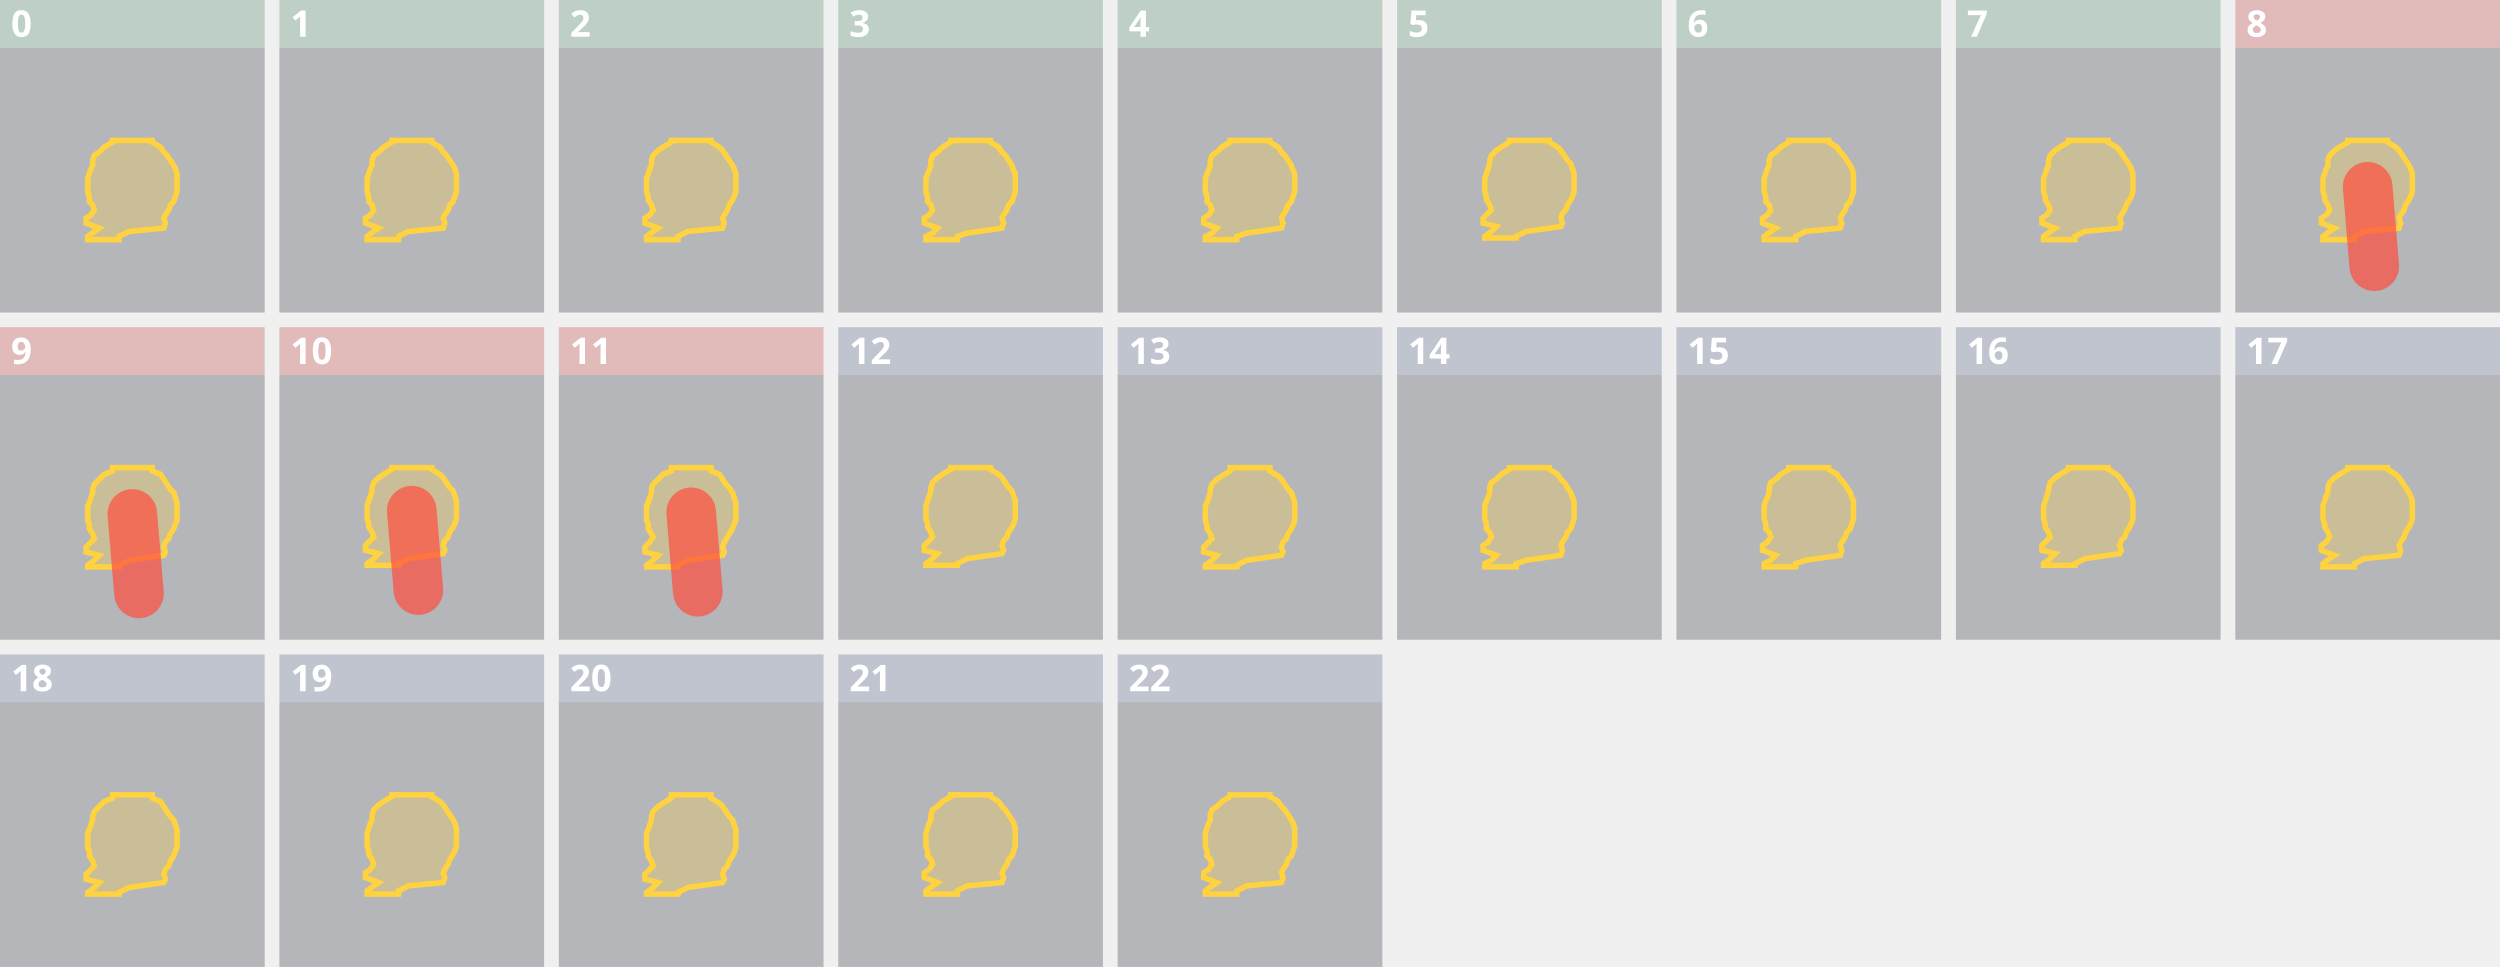
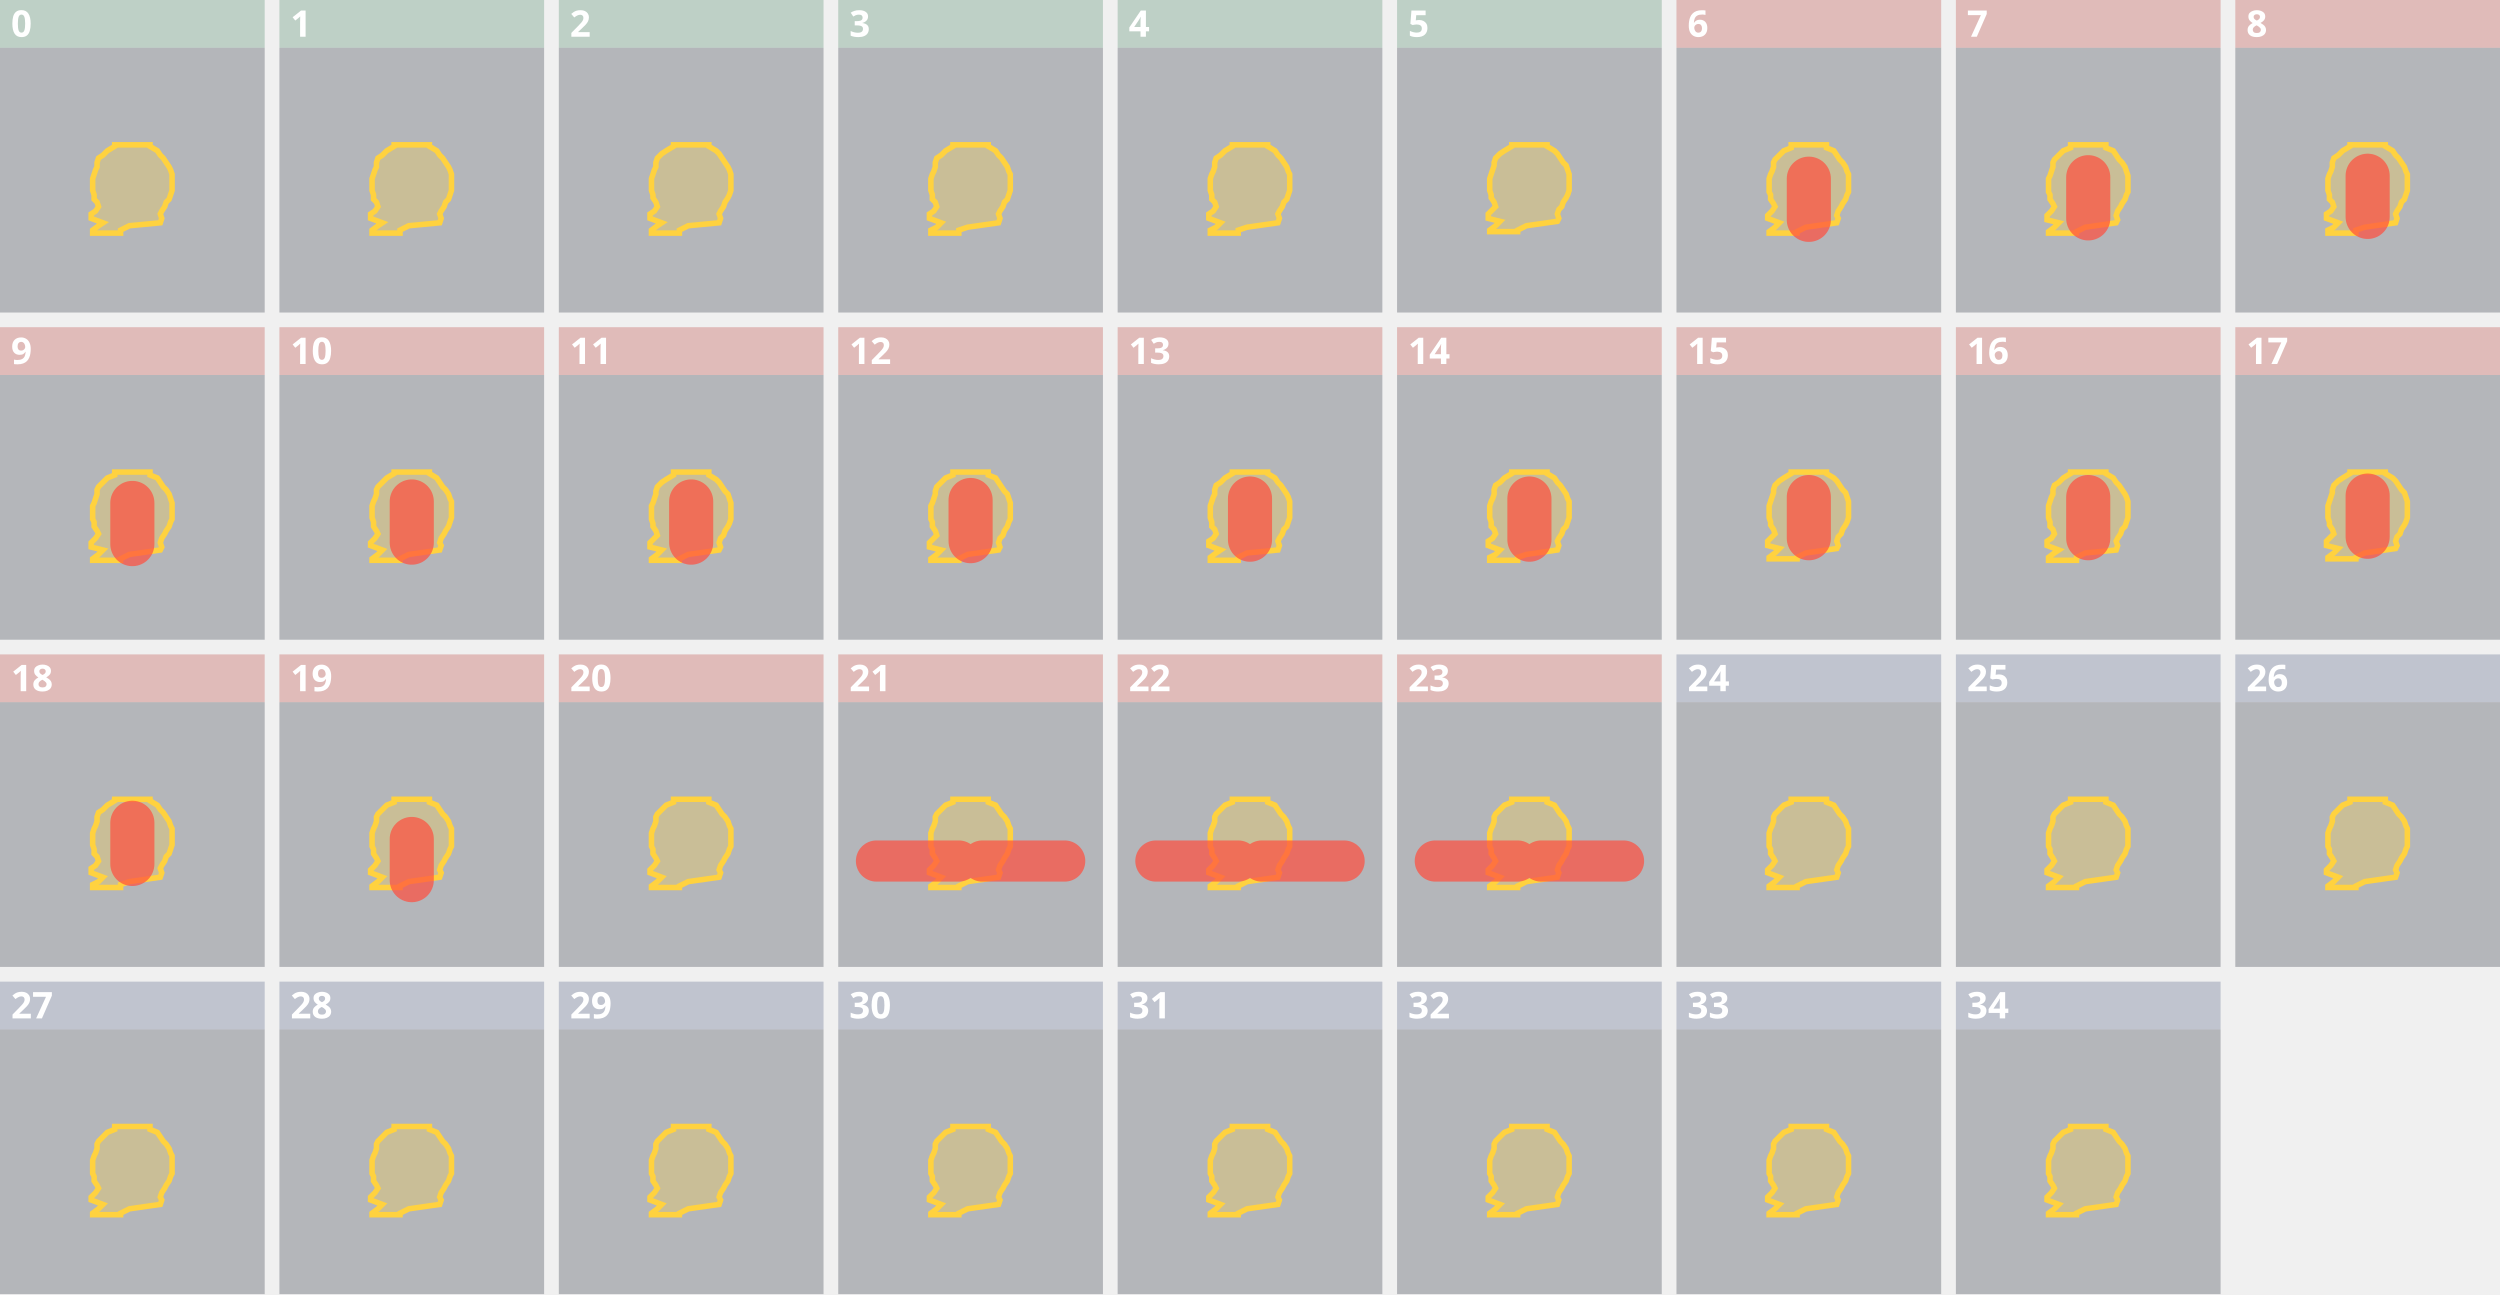
- <svg xmlns="http://www.w3.org/2000/svg" viewBox="0 0 680 263" width="680" height="263">
-   <style>text{font:bold 10px sans-serif;fill:#ffffff}.k{fill:#1b2230}.g{stroke:#8a96aa;stroke-width:2.22}use{stroke-width:3.33;fill-opacity:.28}.u{stroke:#ffd23f;fill:#ffd23f}.v{stroke:#4ade80;fill:#4ade80;fill-opacity:.6}.a{stroke:#e879f9;fill:#e879f9}.o{stroke:#22d3ee;fill:#22d3ee;fill-opacity:.5}.H{color:#ff4d3d;fill:#ff4d3d;opacity:.7}.G{color:#3b9cff;fill:#3b9cff;opacity:.75}.S{color:#ffa630;fill:#ffa630;opacity:.75}.T{color:#ffa630;fill:none;stroke:#ffa630;stroke-width:4.44;stroke-dasharray:8.9}.P{color:#c49bff;fill:none;stroke:#c49bff;stroke-width:2.22;stroke-dasharray:6.7}</style>
+ <svg xmlns="http://www.w3.org/2000/svg" viewBox="0 0 680 352" width="680" height="352">
+   <style>text{font:bold 10px sans-serif;fill:#ffffff}.k{fill:#1b2230}.g{stroke:#8a96aa;stroke-width:2.50}use{stroke-width:3.75;fill-opacity:.28}.u{stroke:#ffd23f;fill:#ffd23f}.v{stroke:#4ade80;fill:#4ade80;fill-opacity:.6}.a{stroke:#e879f9;fill:#e879f9}.o{stroke:#22d3ee;fill:#22d3ee;fill-opacity:.5}.H{color:#ff4d3d;fill:#ff4d3d;opacity:.7}.G{color:#3b9cff;fill:#3b9cff;opacity:.75}.S{color:#ffa630;fill:#ffa630;opacity:.75}.T{color:#ffa630;fill:none;stroke:#ffa630;stroke-width:5.00;stroke-dasharray:10.0}.P{color:#c49bff;fill:none;stroke:#c49bff;stroke-width:2.50;stroke-dasharray:7.5}</style>
  <defs>
    <path id="b0" d="M12 -24L-12 -24L-12 -23L-17 -20L-20 -17L-23 -15L-24 -12L-24 -9L-25 -7L-26 -4L-27 -1L-27 1L-27 4L-27 7L-26 10L-26 13L-24 15L-23 18L-25 21L-28 23L-28 26L-20 29L-23 31L-27 34L-27 36L-8 36L-8 34L-2 31L19 29L20 26L19 23L20 21L22 18L23 15L25 13L26 10L27 7L27 4L27 1L27 -1L27 -4L26 -7L25 -9L23 -12L21 -15L19 -17L17 -20L12 -23Z" />
    <path id="b1" d="M12 -24L-12 -24L-12 -23L-17 -20L-20 -17L-23 -15L-24 -12L-24 -9L-25 -7L-26 -4L-27 -1L-27 2L-27 4L-27 7L-26 10L-26 13L-24 15L-23 18L-25 21L-28 23L-28 26L-20 29L-23 31L-27 34L-27 36L-8 36L-8 34L-2 31L19 29L20 26L19 23L20 21L22 18L23 15L25 13L26 10L27 7L27 4L27 2L27 -1L27 -4L26 -7L25 -9L23 -12L21 -15L19 -17L17 -20L12 -23Z" />
    <path id="b2" d="M12 -24L-12 -24L-12 -23L-17 -20L-20 -18L-23 -15L-24 -12L-24 -9L-25 -7L-26 -4L-27 -1L-27 1L-27 4L-27 7L-26 10L-26 12L-24 15L-23 18L-25 21L-28 23L-28 26L-20 29L-23 31L-27 34L-27 36L-8 36L-8 34L-2 31L19 29L20 26L19 23L20 21L22 18L23 15L25 12L26 10L27 7L27 4L27 1L27 -1L27 -4L26 -7L25 -9L23 -12L21 -15L19 -18L17 -20L12 -23Z" />
    <path id="b3" d="M12 -24L-12 -24L-12 -23L-17 -20L-20 -17L-23 -15L-24 -12L-24 -9L-25 -6L-26 -4L-27 -1L-27 2L-27 4L-27 7L-26 10L-26 13L-24 15L-23 18L-25 21L-28 23L-28 26L-20 29L-23 32L-27 34L-27 36L-8 36L-8 34L-2 32L19 29L20 26L19 23L20 21L22 18L23 15L25 13L26 10L27 7L27 4L27 2L27 -1L27 -4L26 -6L25 -9L23 -12L21 -15L19 -17L17 -20L12 -23Z" />
    <path id="b4" d="M12 -24L-12 -24L-12 -23L-17 -20L-20 -18L-23 -15L-24 -12L-24 -10L-25 -7L-26 -4L-27 -1L-27 1L-27 4L-27 7L-26 10L-26 12L-24 15L-23 18L-25 20L-28 23L-28 26L-20 28L-23 31L-27 34L-27 35L-8 35L-8 34L-2 31L19 28L20 26L19 23L20 20L22 18L23 15L25 12L26 10L27 7L27 4L27 1L27 -1L27 -4L26 -7L25 -10L23 -12L21 -15L19 -18L17 -20L12 -23Z" />
-     <path id="b5" d="M12 -24L-12 -24L-12 -22L-17 -20L-20 -17L-23 -14L-24 -11L-24 -9L-25 -6L-26 -3L-27 -1L-27 2L-27 5L-27 8L-26 10L-26 13L-24 16L-23 19L-25 21L-28 24L-28 27L-20 29L-23 32L-27 35L-27 36L-8 36L-8 35L-2 32L19 29L20 27L19 24L20 21L22 19L23 16L25 13L26 10L27 8L27 5L27 2L27 -1L27 -3L26 -6L25 -9L23 -11L21 -14L19 -17L17 -20L12 -22Z" />
+     <path id="b5" d="M12 -24L-12 -24L-12 -22L-17 -20L-20 -17L-23 -14L-24 -12L-24 -9L-25 -6L-26 -4L-27 -1L-27 2L-27 5L-27 8L-26 10L-26 13L-24 16L-23 18L-25 21L-28 24L-28 26L-20 29L-23 32L-27 35L-27 36L-8 36L-8 35L-2 32L19 29L20 26L19 24L20 21L22 18L23 16L25 13L26 10L27 8L27 5L27 2L27 -1L27 -4L26 -6L25 -9L23 -12L21 -14L19 -17L17 -20L12 -22Z" />
    <path id="b6" d="M12 -24L-12 -24L-12 -22L-17 -20L-20 -17L-23 -14L-24 -12L-24 -9L-25 -6L-26 -3L-27 -1L-27 2L-27 5L-27 8L-26 10L-26 13L-24 16L-23 18L-25 21L-28 24L-28 27L-20 29L-23 32L-27 35L-27 36L-8 36L-8 35L-2 32L19 29L20 27L19 24L20 21L22 18L23 16L25 13L26 10L27 8L27 5L27 2L27 -1L27 -3L26 -6L25 -9L23 -12L21 -14L19 -17L17 -20L12 -22Z" />
-     <path id="b7" d="M12 -24L-12 -24L-12 -22L-17 -19L-20 -17L-23 -14L-24 -11L-24 -9L-25 -6L-26 -3L-27 -1L-27 2L-27 5L-27 8L-26 11L-26 13L-24 16L-23 19L-25 21L-28 24L-28 27L-20 29L-23 32L-27 35L-27 36L-8 36L-8 35L-2 32L19 29L20 27L19 24L20 21L22 19L23 16L25 13L26 11L27 8L27 5L27 2L27 -1L27 -3L26 -6L25 -9L23 -11L21 -14L19 -17L17 -19L12 -22Z" />
-     <rect id="K" x="-80" y="-80" width="160" height="160" class="k" />
+     <path id="b7" d="M12 -24L-12 -24L-12 -23L-17 -20L-20 -17L-23 -14L-24 -12L-24 -9L-25 -6L-26 -4L-27 -1L-27 2L-27 5L-27 7L-26 10L-26 13L-24 16L-23 18L-25 21L-28 24L-28 26L-20 29L-23 32L-27 35L-27 36L-8 36L-8 35L-2 32L19 29L20 26L19 24L20 21L22 18L23 16L25 13L26 10L27 7L27 5L27 2L27 -1L27 -4L26 -6L25 -9L23 -12L21 -14L19 -17L17 -20L12 -23Z" />
+     <path id="b8" d="M12 -24L-12 -24L-12 -22L-17 -19L-20 -17L-23 -14L-24 -11L-24 -9L-25 -6L-26 -3L-27 -1L-27 2L-27 5L-27 8L-26 11L-26 13L-24 16L-23 19L-25 21L-28 24L-28 27L-20 29L-23 32L-27 35L-27 36L-8 36L-8 35L-2 32L19 29L20 27L19 24L20 21L22 19L23 16L25 13L26 11L27 8L27 5L27 2L27 -1L27 -3L26 -6L25 -9L23 -11L21 -14L19 -17L17 -19L12 -22Z" />
+     <path id="b9" d="M12 -24L-12 -24L-12 -22L-17 -20L-20 -17L-23 -14L-24 -11L-24 -9L-25 -6L-26 -3L-27 -1L-27 2L-27 5L-27 8L-26 10L-26 13L-24 16L-23 19L-25 21L-28 24L-28 27L-20 29L-23 32L-27 35L-27 36L-8 36L-8 35L-2 32L19 29L20 27L19 24L20 21L22 19L23 16L25 13L26 10L27 8L27 5L27 2L27 -1L27 -3L26 -6L25 -9L23 -11L21 -14L19 -17L17 -20L12 -22Z" />
+     <rect id="K" x="-90" y="-90" width="180" height="180" class="k" />
    <rect id="Ls" width="72" height="13" fill="#3f7d5a" />
    <rect id="La" width="72" height="13" fill="#b8332b" />
    <rect id="Le" width="72" height="13" fill="#46557a" />
  </defs>
  <use href="#Ls" x="0" y="0" />
  <text x="3" y="10">0</text>
-   <svg x="0" y="13" width="72" height="72" viewBox="-80 -80 160 160">
+   <svg x="0" y="13" width="72" height="72" viewBox="-90 -90 180 180">
    <use href="#K" />
    <use href="#b0" class="u" />
  </svg>
  <use href="#Ls" x="76" y="0" />
  <text x="79" y="10">1</text>
-   <svg x="76" y="13" width="72" height="72" viewBox="-80 -80 160 160">
+   <svg x="76" y="13" width="72" height="72" viewBox="-90 -90 180 180">
    <use href="#K" />
    <use href="#b1" class="u" />
  </svg>
  <use href="#Ls" x="152" y="0" />
  <text x="155" y="10">2</text>
-   <svg x="152" y="13" width="72" height="72" viewBox="-80 -80 160 160">
+   <svg x="152" y="13" width="72" height="72" viewBox="-90 -90 180 180">
    <use href="#K" />
    <use href="#b2" class="u" />
  </svg>
  <use href="#Ls" x="228" y="0" />
  <text x="231" y="10">3</text>
-   <svg x="228" y="13" width="72" height="72" viewBox="-80 -80 160 160">
+   <svg x="228" y="13" width="72" height="72" viewBox="-90 -90 180 180">
    <use href="#K" />
    <use href="#b3" class="u" />
  </svg>
  <use href="#Ls" x="304" y="0" />
  <text x="307" y="10">4</text>
-   <svg x="304" y="13" width="72" height="72" viewBox="-80 -80 160 160">
+   <svg x="304" y="13" width="72" height="72" viewBox="-90 -90 180 180">
    <use href="#K" />
    <use href="#b3" class="u" />
  </svg>
  <use href="#Ls" x="380" y="0" />
  <text x="383" y="10">5</text>
-   <svg x="380" y="13" width="72" height="72" viewBox="-80 -80 160 160">
+   <svg x="380" y="13" width="72" height="72" viewBox="-90 -90 180 180">
    <use href="#K" />
    <use href="#b4" class="u" />
  </svg>
-   <use href="#Ls" x="456" y="0" />
+   <use href="#La" x="456" y="0" />
  <text x="459" y="10">6</text>
-   <svg x="456" y="13" width="72" height="72" viewBox="-80 -80 160 160">
-     <use href="#K" />
-     <use href="#b0" class="u" />
-   </svg>
-   <use href="#Ls" x="532" y="0" />
+   <svg x="456" y="13" width="72" height="72" viewBox="-90 -90 180 180">
+     <use href="#K" />
+     <use href="#b5" class="u" />
+     <g class="H">
+       <line x1="0" y1="-1" x2="0" y2="27" stroke="currentColor" stroke-width="30" stroke-linecap="round" />
+     </g>
+   </svg>
+   <use href="#La" x="532" y="0" />
  <text x="535" y="10">7</text>
-   <svg x="532" y="13" width="72" height="72" viewBox="-80 -80 160 160">
-     <use href="#K" />
-     <use href="#b2" class="u" />
+   <svg x="532" y="13" width="72" height="72" viewBox="-90 -90 180 180">
+     <use href="#K" />
+     <use href="#b6" class="u" />
+     <g class="H">
+       <line x1="0" y1="-2" x2="0" y2="26" stroke="currentColor" stroke-width="30" stroke-linecap="round" />
+     </g>
  </svg>
  <use href="#La" x="608" y="0" />
  <text x="611" y="10">8</text>
-   <svg x="608" y="13" width="72" height="72" viewBox="-80 -80 160 160">
-     <use href="#K" />
-     <use href="#b2" class="u" />
-     <g class="H">
-       <line x1="0" y1="4" x2="4" y2="52" stroke="currentColor" stroke-width="30" stroke-linecap="round" />
+   <svg x="608" y="13" width="72" height="72" viewBox="-90 -90 180 180">
+     <use href="#K" />
+     <use href="#b3" class="u" />
+     <g class="H">
+       <line x1="0" y1="-3" x2="0" y2="25" stroke="currentColor" stroke-width="30" stroke-linecap="round" />
    </g>
  </svg>
  <use href="#La" x="0" y="89" />
  <text x="3" y="99">9</text>
-   <svg x="0" y="102" width="72" height="72" viewBox="-80 -80 160 160">
-     <use href="#K" />
-     <use href="#b5" class="u" />
-     <g class="H">
-       <line x1="0" y1="4" x2="4" y2="52" stroke="currentColor" stroke-width="30" stroke-linecap="round" />
+   <svg x="0" y="102" width="72" height="72" viewBox="-90 -90 180 180">
+     <use href="#K" />
+     <use href="#b6" class="u" />
+     <g class="H">
+       <line x1="0" y1="-3" x2="0" y2="25" stroke="currentColor" stroke-width="30" stroke-linecap="round" />
    </g>
  </svg>
  <use href="#La" x="76" y="89" />
  <text x="79" y="99">10</text>
-   <svg x="76" y="102" width="72" height="72" viewBox="-80 -80 160 160">
-     <use href="#K" />
-     <use href="#b4" class="u" />
-     <g class="H">
-       <line x1="0" y1="2" x2="4" y2="50" stroke="currentColor" stroke-width="30" stroke-linecap="round" />
+   <svg x="76" y="102" width="72" height="72" viewBox="-90 -90 180 180">
+     <use href="#K" />
+     <use href="#b7" class="u" />
+     <g class="H">
+       <line x1="0" y1="-4" x2="0" y2="24" stroke="currentColor" stroke-width="30" stroke-linecap="round" />
    </g>
  </svg>
  <use href="#La" x="152" y="89" />
  <text x="155" y="99">11</text>
-   <svg x="152" y="102" width="72" height="72" viewBox="-80 -80 160 160">
-     <use href="#K" />
-     <use href="#b6" class="u" />
-     <g class="H">
-       <line x1="0" y1="3" x2="4" y2="51" stroke="currentColor" stroke-width="30" stroke-linecap="round" />
-     </g>
-   </svg>
-   <use href="#Le" x="228" y="89" />
+   <svg x="152" y="102" width="72" height="72" viewBox="-90 -90 180 180">
+     <use href="#K" />
+     <use href="#b8" class="u" />
+     <g class="H">
+       <line x1="0" y1="-4" x2="0" y2="24" stroke="currentColor" stroke-width="30" stroke-linecap="round" />
+     </g>
+   </svg>
+   <use href="#La" x="228" y="89" />
  <text x="231" y="99">12</text>
-   <svg x="228" y="102" width="72" height="72" viewBox="-80 -80 160 160">
+   <svg x="228" y="102" width="72" height="72" viewBox="-90 -90 180 180">
+     <use href="#K" />
+     <use href="#b9" class="u" />
+     <g class="H">
+       <line x1="0" y1="-5" x2="0" y2="23" stroke="currentColor" stroke-width="30" stroke-linecap="round" />
+     </g>
+   </svg>
+   <use href="#La" x="304" y="89" />
+   <text x="307" y="99">13</text>
+   <svg x="304" y="102" width="72" height="72" viewBox="-90 -90 180 180">
+     <use href="#K" />
+     <use href="#b1" class="u" />
+     <g class="H">
+       <line x1="0" y1="-6" x2="0" y2="22" stroke="currentColor" stroke-width="30" stroke-linecap="round" />
+     </g>
+   </svg>
+   <use href="#La" x="380" y="89" />
+   <text x="383" y="99">14</text>
+   <svg x="380" y="102" width="72" height="72" viewBox="-90 -90 180 180">
+     <use href="#K" />
+     <use href="#b3" class="u" />
+     <g class="H">
+       <line x1="0" y1="-6" x2="0" y2="22" stroke="currentColor" stroke-width="30" stroke-linecap="round" />
+     </g>
+   </svg>
+   <use href="#La" x="456" y="89" />
+   <text x="459" y="99">15</text>
+   <svg x="456" y="102" width="72" height="72" viewBox="-90 -90 180 180">
    <use href="#K" />
    <use href="#b4" class="u" />
-   </svg>
-   <use href="#Le" x="304" y="89" />
-   <text x="307" y="99">13</text>
-   <svg x="304" y="102" width="72" height="72" viewBox="-80 -80 160 160">
-     <use href="#K" />
-     <use href="#b7" class="u" />
-   </svg>
-   <use href="#Le" x="380" y="89" />
-   <text x="383" y="99">14</text>
-   <svg x="380" y="102" width="72" height="72" viewBox="-80 -80 160 160">
-     <use href="#K" />
-     <use href="#b3" class="u" />
-   </svg>
-   <use href="#Le" x="456" y="89" />
-   <text x="459" y="99">15</text>
-   <svg x="456" y="102" width="72" height="72" viewBox="-80 -80 160 160">
-     <use href="#K" />
-     <use href="#b3" class="u" />
-   </svg>
-   <use href="#Le" x="532" y="89" />
+     <g class="H">
+       <line x1="0" y1="-7" x2="0" y2="21" stroke="currentColor" stroke-width="30" stroke-linecap="round" />
+     </g>
+   </svg>
+   <use href="#La" x="532" y="89" />
  <text x="535" y="99">16</text>
-   <svg x="532" y="102" width="72" height="72" viewBox="-80 -80 160 160">
+   <svg x="532" y="102" width="72" height="72" viewBox="-90 -90 180 180">
+     <use href="#K" />
+     <use href="#b0" class="u" />
+     <g class="H">
+       <line x1="0" y1="-7" x2="0" y2="21" stroke="currentColor" stroke-width="30" stroke-linecap="round" />
+     </g>
+   </svg>
+   <use href="#La" x="608" y="89" />
+   <text x="611" y="99">17</text>
+   <svg x="608" y="102" width="72" height="72" viewBox="-90 -90 180 180">
    <use href="#K" />
    <use href="#b4" class="u" />
-   </svg>
-   <use href="#Le" x="608" y="89" />
-   <text x="611" y="99">17</text>
-   <svg x="608" y="102" width="72" height="72" viewBox="-80 -80 160 160">
-     <use href="#K" />
-     <use href="#b2" class="u" />
-   </svg>
-   <use href="#Le" x="0" y="178" />
+     <g class="H">
+       <line x1="0" y1="-8" x2="0" y2="20" stroke="currentColor" stroke-width="30" stroke-linecap="round" />
+     </g>
+   </svg>
+   <use href="#La" x="0" y="178" />
  <text x="3" y="188">18</text>
-   <svg x="0" y="191" width="72" height="72" viewBox="-80 -80 160 160">
-     <use href="#K" />
-     <use href="#b5" class="u" />
-   </svg>
-   <use href="#Le" x="76" y="178" />
+   <svg x="0" y="191" width="72" height="72" viewBox="-90 -90 180 180">
+     <use href="#K" />
+     <use href="#b3" class="u" />
+     <g class="H">
+       <line x1="0" y1="-8" x2="0" y2="20" stroke="currentColor" stroke-width="30" stroke-linecap="round" />
+     </g>
+   </svg>
+   <use href="#La" x="76" y="178" />
  <text x="79" y="188">19</text>
-   <svg x="76" y="191" width="72" height="72" viewBox="-80 -80 160 160">
-     <use href="#K" />
-     <use href="#b2" class="u" />
-   </svg>
-   <use href="#Le" x="152" y="178" />
+   <svg x="76" y="191" width="72" height="72" viewBox="-90 -90 180 180">
+     <use href="#K" />
+     <use href="#b5" class="u" />
+     <g class="H">
+       <line x1="0" y1="3" x2="0" y2="31" stroke="currentColor" stroke-width="30" stroke-linecap="round" />
+     </g>
+   </svg>
+   <use href="#La" x="152" y="178" />
  <text x="155" y="188">20</text>
-   <svg x="152" y="191" width="72" height="72" viewBox="-80 -80 160 160">
-     <use href="#K" />
-     <use href="#b7" class="u" />
-   </svg>
-   <use href="#Le" x="228" y="178" />
+   <svg x="152" y="191" width="72" height="72" viewBox="-90 -90 180 180">
+     <use href="#K" />
+     <use href="#b5" class="u" />
+   </svg>
+   <use href="#La" x="228" y="178" />
  <text x="231" y="188">21</text>
-   <svg x="228" y="191" width="72" height="72" viewBox="-80 -80 160 160">
-     <use href="#K" />
-     <use href="#b1" class="u" />
-   </svg>
-   <use href="#Le" x="304" y="178" />
+   <svg x="228" y="191" width="72" height="72" viewBox="-90 -90 180 180">
+     <use href="#K" />
+     <use href="#b5" class="u" />
+     <g class="H">
+       <line x1="8" y1="18" x2="64" y2="18" stroke="currentColor" stroke-width="28" stroke-linecap="round" />
+       <line x1="-8" y1="18" x2="-64" y2="18" stroke="currentColor" stroke-width="28" stroke-linecap="round" />
+     </g>
+   </svg>
+   <use href="#La" x="304" y="178" />
  <text x="307" y="188">22</text>
-   <svg x="304" y="191" width="72" height="72" viewBox="-80 -80 160 160">
-     <use href="#K" />
-     <use href="#b1" class="u" />
+   <svg x="304" y="191" width="72" height="72" viewBox="-90 -90 180 180">
+     <use href="#K" />
+     <use href="#b5" class="u" />
+     <g class="H">
+       <line x1="8" y1="18" x2="64" y2="18" stroke="currentColor" stroke-width="28" stroke-linecap="round" />
+       <line x1="-8" y1="18" x2="-64" y2="18" stroke="currentColor" stroke-width="28" stroke-linecap="round" />
+     </g>
+   </svg>
+   <use href="#La" x="380" y="178" />
+   <text x="383" y="188">23</text>
+   <svg x="380" y="191" width="72" height="72" viewBox="-90 -90 180 180">
+     <use href="#K" />
+     <use href="#b5" class="u" />
+     <g class="H">
+       <line x1="8" y1="18" x2="64" y2="18" stroke="currentColor" stroke-width="28" stroke-linecap="round" />
+       <line x1="-8" y1="18" x2="-64" y2="18" stroke="currentColor" stroke-width="28" stroke-linecap="round" />
+     </g>
+   </svg>
+   <use href="#Le" x="456" y="178" />
+   <text x="459" y="188">24</text>
+   <svg x="456" y="191" width="72" height="72" viewBox="-90 -90 180 180">
+     <use href="#K" />
+     <use href="#b5" class="u" />
+   </svg>
+   <use href="#Le" x="532" y="178" />
+   <text x="535" y="188">25</text>
+   <svg x="532" y="191" width="72" height="72" viewBox="-90 -90 180 180">
+     <use href="#K" />
+     <use href="#b5" class="u" />
+   </svg>
+   <use href="#Le" x="608" y="178" />
+   <text x="611" y="188">26</text>
+   <svg x="608" y="191" width="72" height="72" viewBox="-90 -90 180 180">
+     <use href="#K" />
+     <use href="#b5" class="u" />
+   </svg>
+   <use href="#Le" x="0" y="267" />
+   <text x="3" y="277">27</text>
+   <svg x="0" y="280" width="72" height="72" viewBox="-90 -90 180 180">
+     <use href="#K" />
+     <use href="#b5" class="u" />
+   </svg>
+   <use href="#Le" x="76" y="267" />
+   <text x="79" y="277">28</text>
+   <svg x="76" y="280" width="72" height="72" viewBox="-90 -90 180 180">
+     <use href="#K" />
+     <use href="#b5" class="u" />
+   </svg>
+   <use href="#Le" x="152" y="267" />
+   <text x="155" y="277">29</text>
+   <svg x="152" y="280" width="72" height="72" viewBox="-90 -90 180 180">
+     <use href="#K" />
+     <use href="#b5" class="u" />
+   </svg>
+   <use href="#Le" x="228" y="267" />
+   <text x="231" y="277">30</text>
+   <svg x="228" y="280" width="72" height="72" viewBox="-90 -90 180 180">
+     <use href="#K" />
+     <use href="#b5" class="u" />
+   </svg>
+   <use href="#Le" x="304" y="267" />
+   <text x="307" y="277">31</text>
+   <svg x="304" y="280" width="72" height="72" viewBox="-90 -90 180 180">
+     <use href="#K" />
+     <use href="#b5" class="u" />
+   </svg>
+   <use href="#Le" x="380" y="267" />
+   <text x="383" y="277">32</text>
+   <svg x="380" y="280" width="72" height="72" viewBox="-90 -90 180 180">
+     <use href="#K" />
+     <use href="#b5" class="u" />
+   </svg>
+   <use href="#Le" x="456" y="267" />
+   <text x="459" y="277">33</text>
+   <svg x="456" y="280" width="72" height="72" viewBox="-90 -90 180 180">
+     <use href="#K" />
+     <use href="#b5" class="u" />
+   </svg>
+   <use href="#Le" x="532" y="267" />
+   <text x="535" y="277">34</text>
+   <svg x="532" y="280" width="72" height="72" viewBox="-90 -90 180 180">
+     <use href="#K" />
+     <use href="#b5" class="u" />
  </svg>
</svg>
